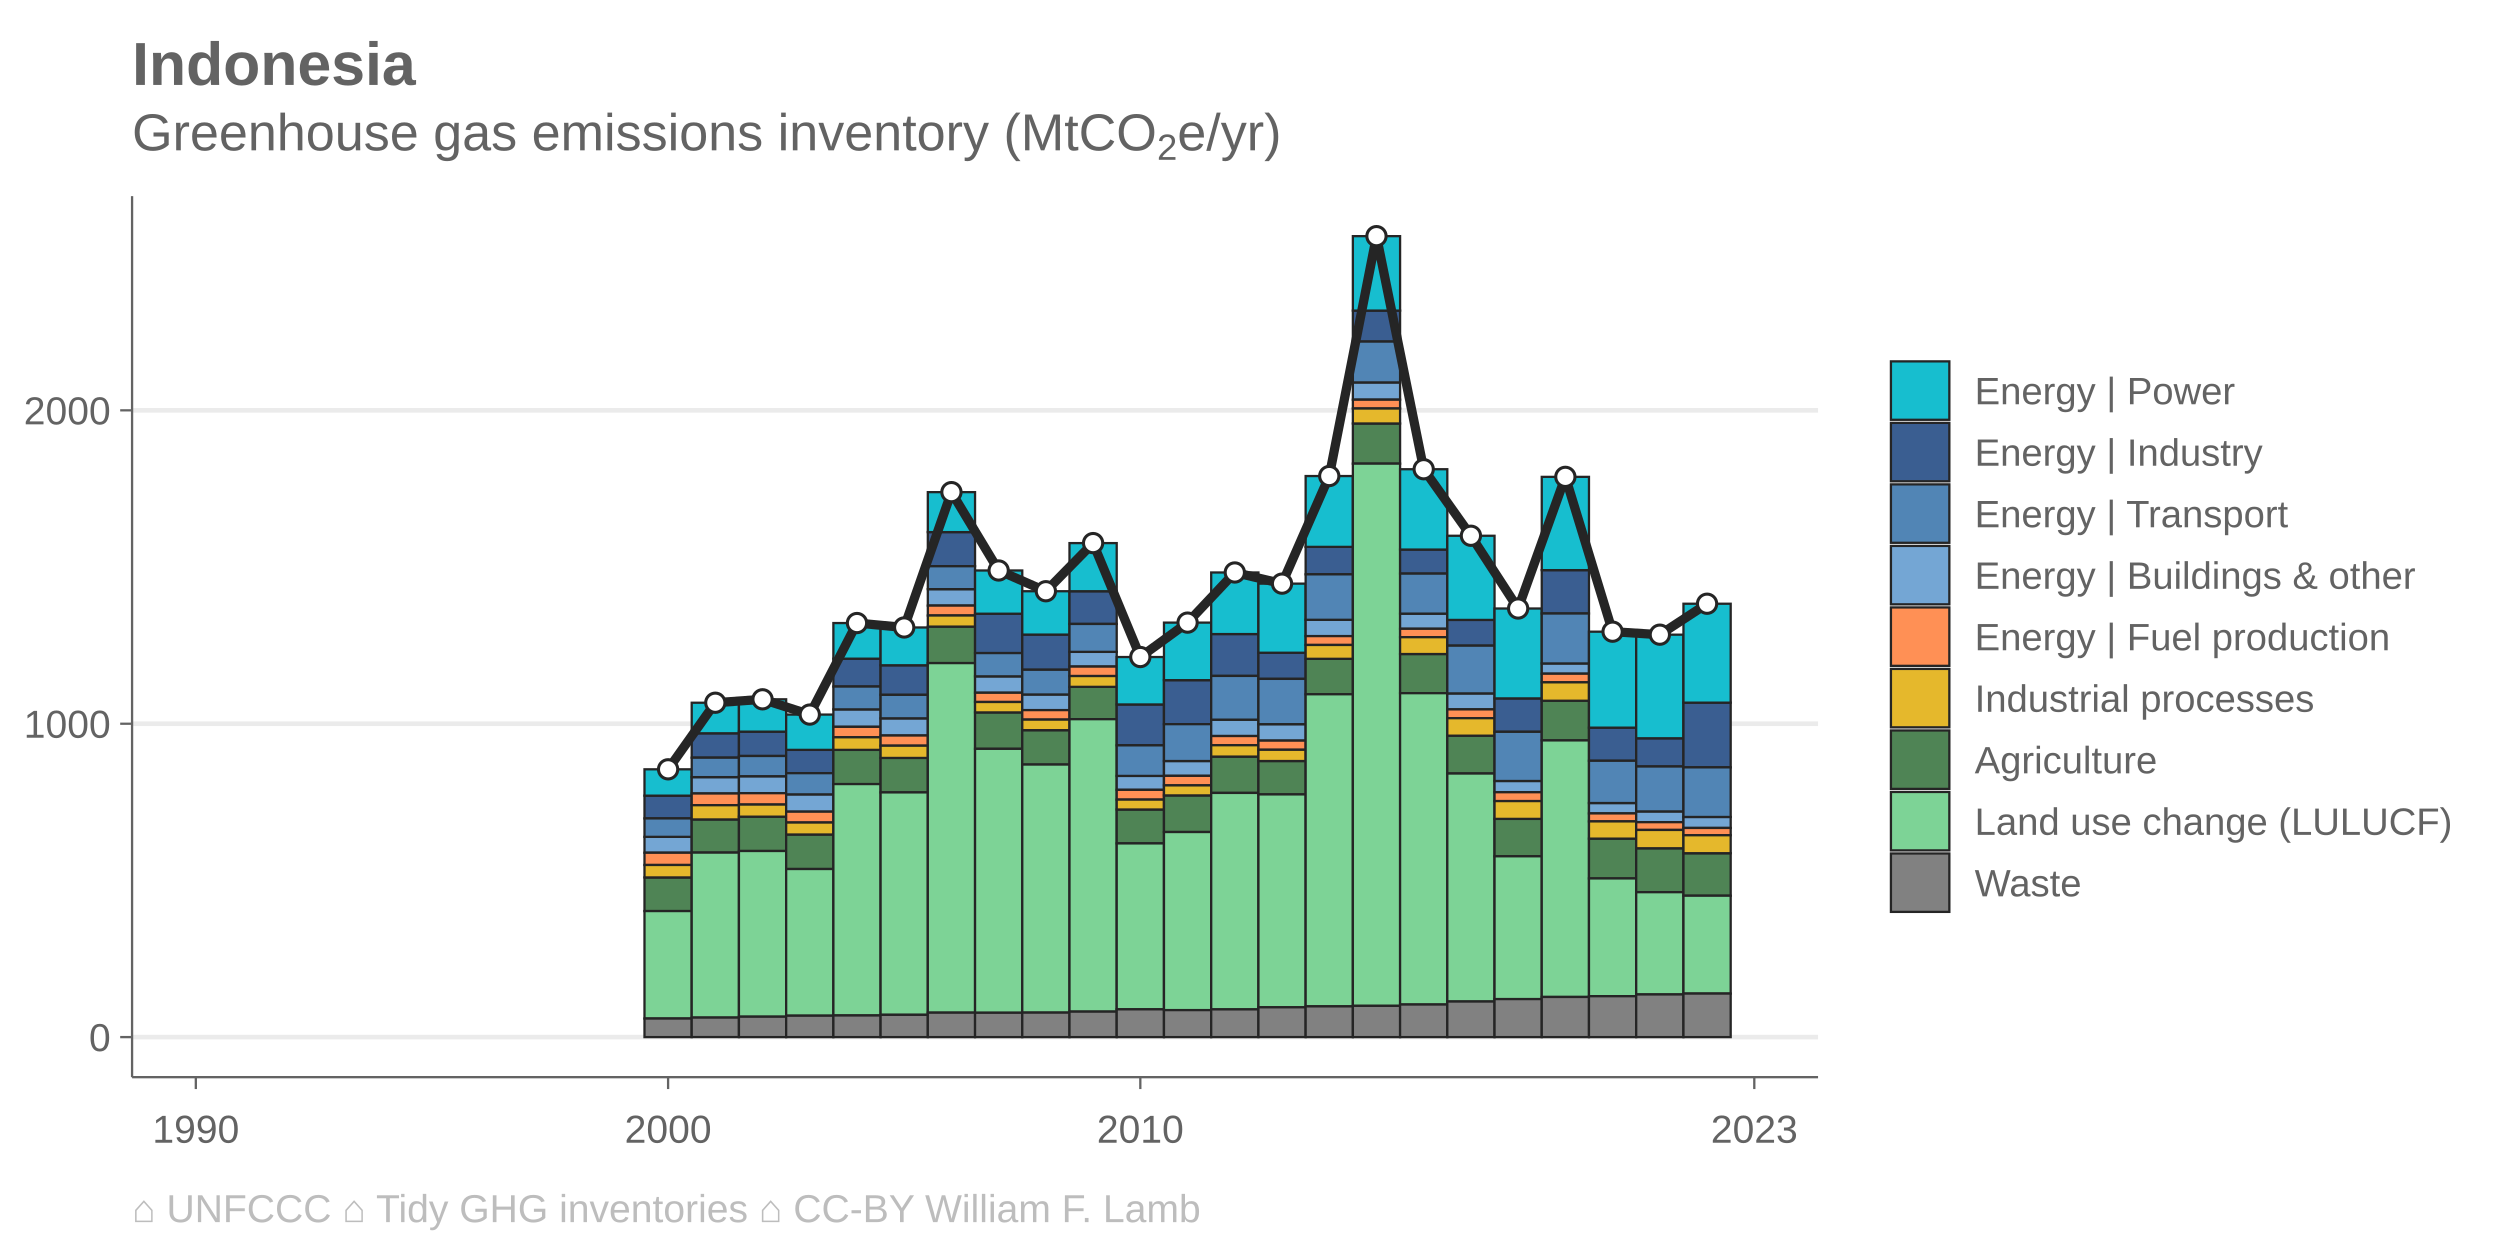
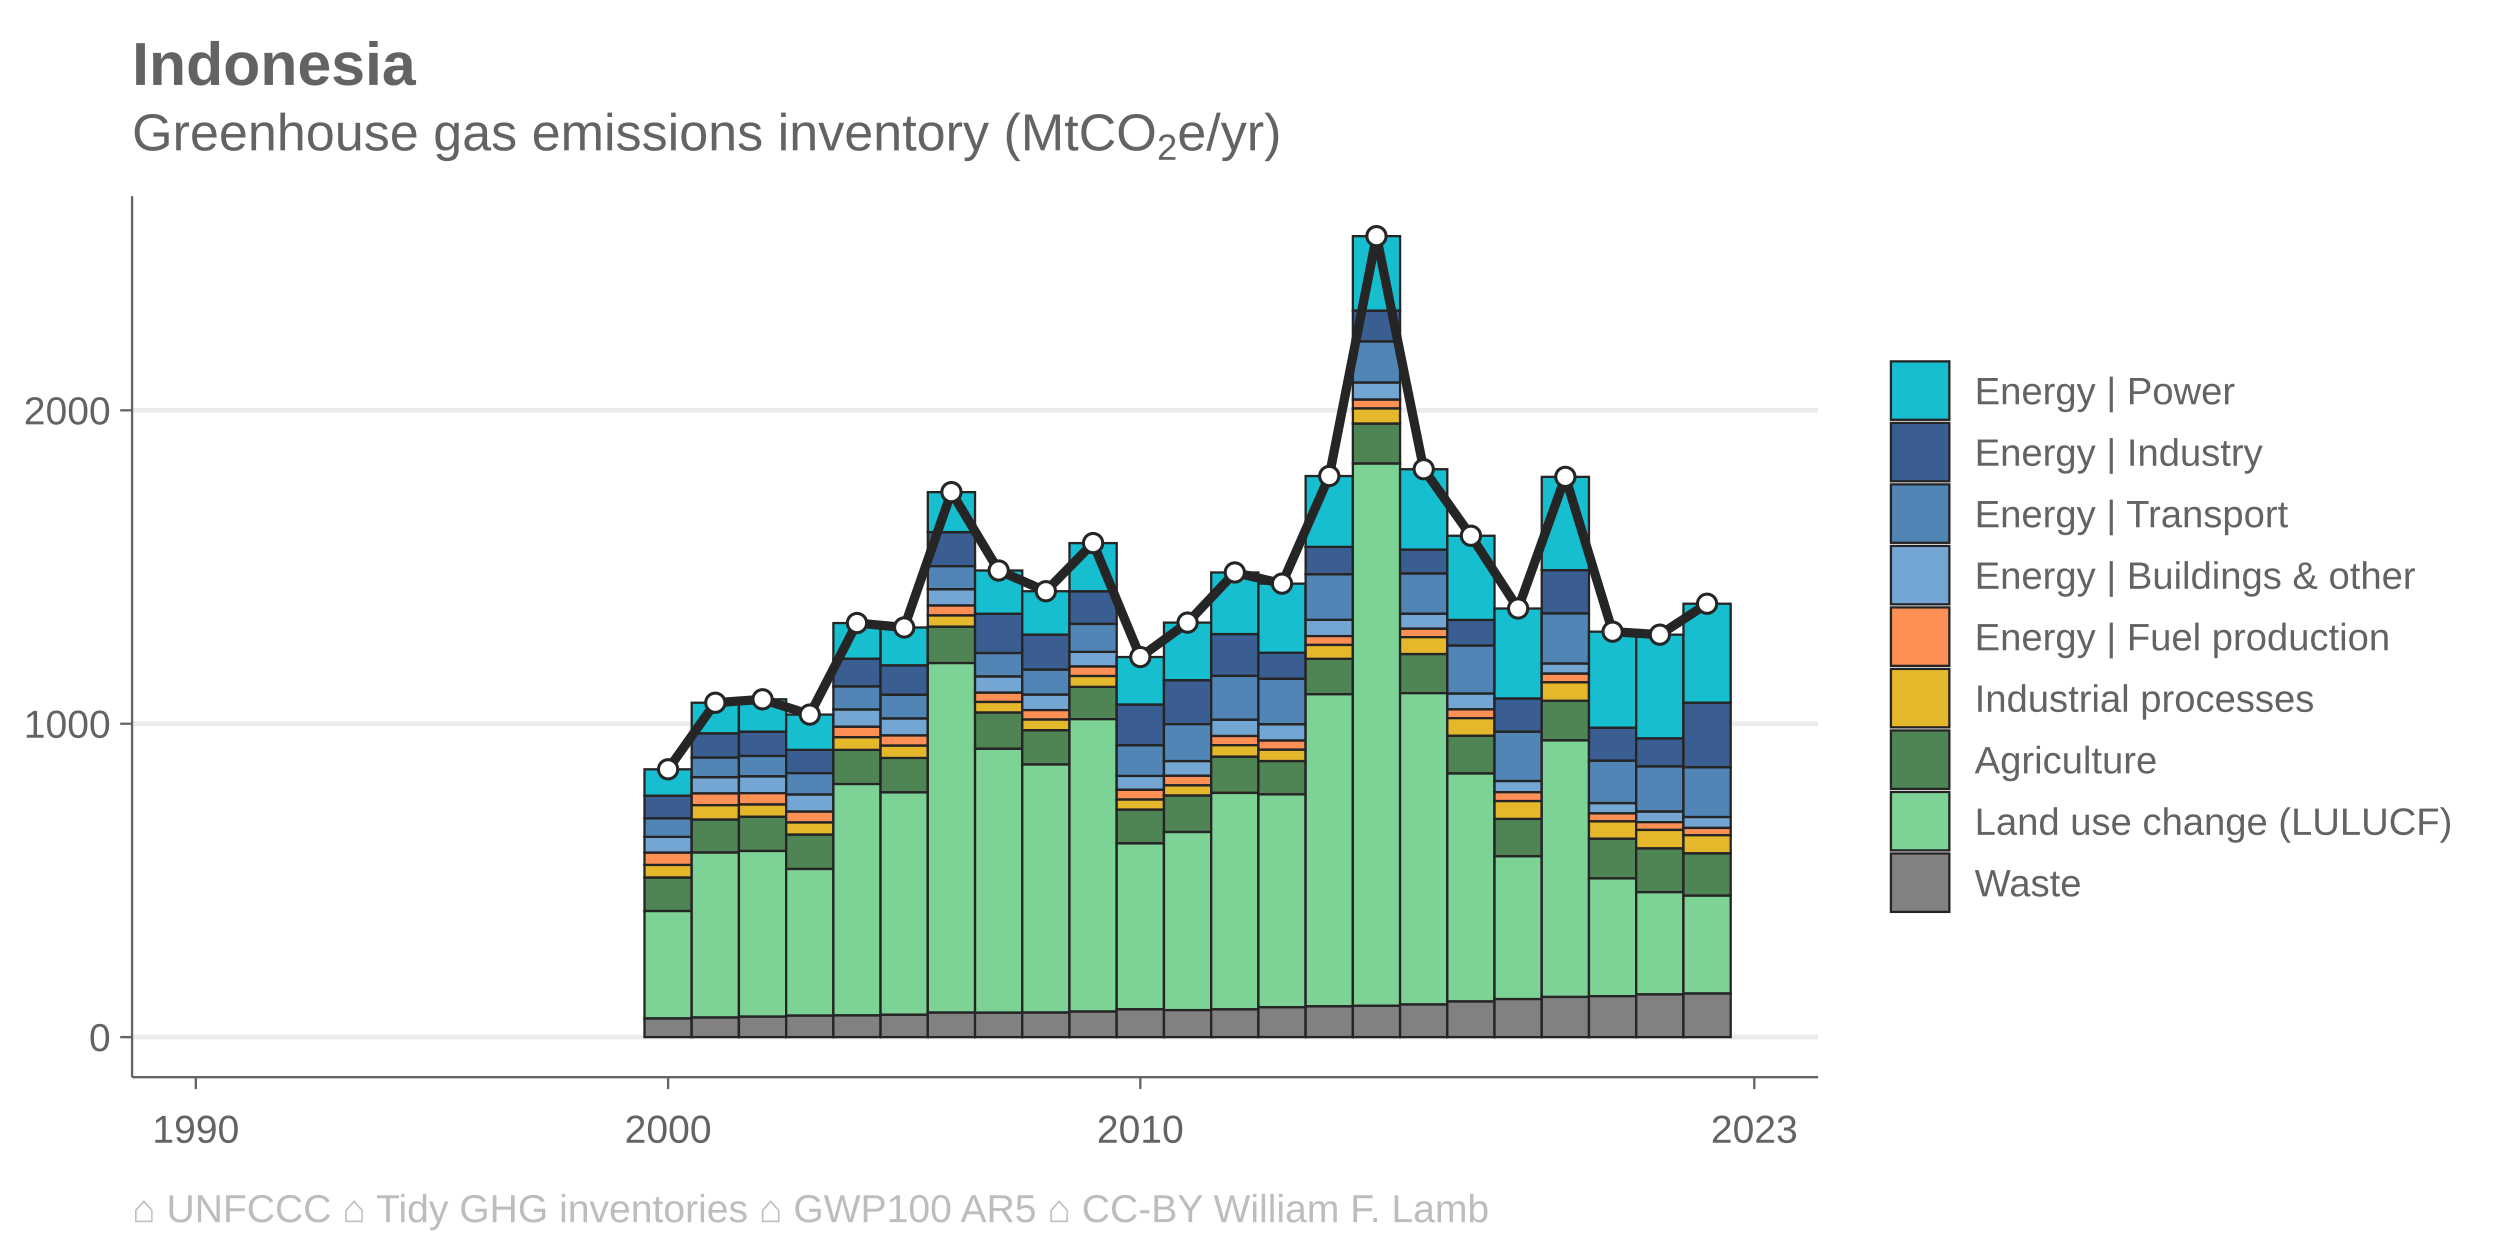
<svg xmlns="http://www.w3.org/2000/svg" class="svglite" width="576.00pt" height="288.00pt" viewBox="0 0 576.00 288.00">
  <defs>
    <style type="text/css">
    .svglite line, .svglite polyline, .svglite polygon, .svglite path, .svglite rect, .svglite circle {
      fill: none;
      stroke: #000000;
      stroke-linecap: round;
      stroke-linejoin: round;
      stroke-miterlimit: 10.00;
    }
    .svglite text {
      white-space: pre;
    }
  </style>
  </defs>
  <rect width="100%" height="100%" style="stroke: none; fill: #FFFFFF;" />
  <defs>
    <clipPath id="cpMC4wMHw1NzYuMDB8MC4wMHwyODguMDA=">
      <rect x="0.00" y="0.00" width="576.00" height="288.00" />
    </clipPath>
  </defs>
  <g clip-path="url(#cpMC4wMHw1NzYuMDB8MC4wMHwyODguMDA=)">
    <rect x="0" y="0.00" width="576.00" height="288.00" style="stroke-width: 1.07; stroke: #FFFFFF; fill: #FFFFFF;" />
  </g>
  <defs>
    <clipPath id="cpMzAuNDN8NDE4Ljg4fDQ1LjE5fDI0OC4xOA==">
      <rect x="30.43" y="45.19" width="388.45" height="202.99" />
    </clipPath>
  </defs>
  <g clip-path="url(#cpMzAuNDN8NDE4Ljg4fDQ1LjE5fDI0OC4xOA==)">
    <polyline points="30.43,238.95 418.88,238.95 " style="stroke-width: 1.07; stroke: #EBEBEB; stroke-linecap: butt;" />
    <polyline points="30.43,166.75 418.88,166.75 " style="stroke-width: 1.07; stroke: #EBEBEB; stroke-linecap: butt;" />
    <polyline points="30.43,94.54 418.88,94.54 " style="stroke-width: 1.07; stroke: #EBEBEB; stroke-linecap: butt;" />
    <rect x="148.49" y="202.17" width="10.88" height="7.74" style="stroke-width: 0.53; stroke: #252525; stroke-linecap: butt; stroke-linejoin: miter; fill: #4F8455;" />
    <rect x="148.49" y="192.81" width="10.88" height="3.66" style="stroke-width: 0.53; stroke: #252525; stroke-linecap: butt; stroke-linejoin: miter; fill: #74A6D4;" />
    <rect x="148.49" y="196.47" width="10.88" height="2.83" style="stroke-width: 0.53; stroke: #252525; stroke-linecap: butt; stroke-linejoin: miter; fill: #FF9055;" />
    <rect x="148.49" y="183.32" width="10.88" height="5.24" style="stroke-width: 0.53; stroke: #252525; stroke-linecap: butt; stroke-linejoin: miter; fill: #3A5E91;" />
    <rect x="148.49" y="177.25" width="10.88" height="6.07" style="stroke-width: 0.53; stroke: #252525; stroke-linecap: butt; stroke-linejoin: miter; fill: #17BECF;" />
    <rect x="148.49" y="188.56" width="10.88" height="4.25" style="stroke-width: 0.53; stroke: #252525; stroke-linecap: butt; stroke-linejoin: miter; fill: #5185B5;" />
    <rect x="148.49" y="199.29" width="10.88" height="2.87" style="stroke-width: 0.53; stroke: #252525; stroke-linecap: butt; stroke-linejoin: miter; fill: #E5B82C;" />
    <rect x="148.49" y="209.91" width="10.88" height="24.76" style="stroke-width: 0.53; stroke: #252525; stroke-linecap: butt; stroke-linejoin: miter; fill: #7DD396;" />
    <rect x="148.49" y="234.67" width="10.88" height="4.28" style="stroke-width: 0.53; stroke: #252525; stroke-linecap: butt; stroke-linejoin: miter; fill: #818181;" />
    <rect x="159.37" y="188.80" width="10.88" height="7.64" style="stroke-width: 0.53; stroke: #252525; stroke-linecap: butt; stroke-linejoin: miter; fill: #4F8455;" />
    <rect x="159.37" y="179.05" width="10.88" height="3.77" style="stroke-width: 0.53; stroke: #252525; stroke-linecap: butt; stroke-linejoin: miter; fill: #74A6D4;" />
    <rect x="159.37" y="182.82" width="10.88" height="2.70" style="stroke-width: 0.53; stroke: #252525; stroke-linecap: butt; stroke-linejoin: miter; fill: #FF9055;" />
    <rect x="159.37" y="168.95" width="10.88" height="5.61" style="stroke-width: 0.53; stroke: #252525; stroke-linecap: butt; stroke-linejoin: miter; fill: #3A5E91;" />
    <rect x="159.37" y="161.91" width="10.88" height="7.04" style="stroke-width: 0.53; stroke: #252525; stroke-linecap: butt; stroke-linejoin: miter; fill: #17BECF;" />
    <rect x="159.37" y="174.57" width="10.88" height="4.48" style="stroke-width: 0.53; stroke: #252525; stroke-linecap: butt; stroke-linejoin: miter; fill: #5185B5;" />
    <rect x="159.37" y="185.52" width="10.88" height="3.28" style="stroke-width: 0.53; stroke: #252525; stroke-linecap: butt; stroke-linejoin: miter; fill: #E5B82C;" />
    <rect x="159.37" y="196.44" width="10.88" height="38.02" style="stroke-width: 0.53; stroke: #252525; stroke-linecap: butt; stroke-linejoin: miter; fill: #7DD396;" />
    <rect x="159.37" y="234.45" width="10.88" height="4.49" style="stroke-width: 0.53; stroke: #252525; stroke-linecap: butt; stroke-linejoin: miter; fill: #818181;" />
    <rect x="170.25" y="188.16" width="10.88" height="7.91" style="stroke-width: 0.53; stroke: #252525; stroke-linecap: butt; stroke-linejoin: miter; fill: #4F8455;" />
    <rect x="170.25" y="178.85" width="10.88" height="3.90" style="stroke-width: 0.53; stroke: #252525; stroke-linecap: butt; stroke-linejoin: miter; fill: #74A6D4;" />
    <rect x="170.25" y="182.75" width="10.88" height="2.62" style="stroke-width: 0.53; stroke: #252525; stroke-linecap: butt; stroke-linejoin: miter; fill: #FF9055;" />
    <rect x="170.25" y="168.57" width="10.88" height="5.61" style="stroke-width: 0.53; stroke: #252525; stroke-linecap: butt; stroke-linejoin: miter; fill: #3A5E91;" />
    <rect x="170.25" y="161.12" width="10.88" height="7.45" style="stroke-width: 0.53; stroke: #252525; stroke-linecap: butt; stroke-linejoin: miter; fill: #17BECF;" />
    <rect x="170.25" y="174.18" width="10.88" height="4.66" style="stroke-width: 0.53; stroke: #252525; stroke-linecap: butt; stroke-linejoin: miter; fill: #5185B5;" />
    <rect x="170.25" y="185.37" width="10.88" height="2.79" style="stroke-width: 0.53; stroke: #252525; stroke-linecap: butt; stroke-linejoin: miter; fill: #E5B82C;" />
    <rect x="170.25" y="196.07" width="10.88" height="38.18" style="stroke-width: 0.53; stroke: #252525; stroke-linecap: butt; stroke-linejoin: miter; fill: #7DD396;" />
    <rect x="170.25" y="234.25" width="10.88" height="4.70" style="stroke-width: 0.53; stroke: #252525; stroke-linecap: butt; stroke-linejoin: miter; fill: #818181;" />
    <rect x="181.13" y="192.27" width="10.88" height="7.95" style="stroke-width: 0.53; stroke: #252525; stroke-linecap: butt; stroke-linejoin: miter; fill: #4F8455;" />
    <rect x="181.13" y="183.02" width="10.88" height="3.99" style="stroke-width: 0.53; stroke: #252525; stroke-linecap: butt; stroke-linejoin: miter; fill: #74A6D4;" />
    <rect x="181.13" y="187.01" width="10.88" height="2.50" style="stroke-width: 0.53; stroke: #252525; stroke-linecap: butt; stroke-linejoin: miter; fill: #FF9055;" />
    <rect x="181.13" y="172.77" width="10.88" height="5.37" style="stroke-width: 0.53; stroke: #252525; stroke-linecap: butt; stroke-linejoin: miter; fill: #3A5E91;" />
    <rect x="181.13" y="164.64" width="10.88" height="8.13" style="stroke-width: 0.53; stroke: #252525; stroke-linecap: butt; stroke-linejoin: miter; fill: #17BECF;" />
    <rect x="181.13" y="178.14" width="10.88" height="4.88" style="stroke-width: 0.53; stroke: #252525; stroke-linecap: butt; stroke-linejoin: miter; fill: #5185B5;" />
    <rect x="181.13" y="189.51" width="10.88" height="2.76" style="stroke-width: 0.53; stroke: #252525; stroke-linecap: butt; stroke-linejoin: miter; fill: #E5B82C;" />
    <rect x="181.13" y="200.22" width="10.88" height="33.80" style="stroke-width: 0.53; stroke: #252525; stroke-linecap: butt; stroke-linejoin: miter; fill: #7DD396;" />
    <rect x="181.13" y="234.02" width="10.88" height="4.93" style="stroke-width: 0.53; stroke: #252525; stroke-linecap: butt; stroke-linejoin: miter; fill: #818181;" />
    <rect x="192.01" y="172.77" width="10.88" height="7.89" style="stroke-width: 0.53; stroke: #252525; stroke-linecap: butt; stroke-linejoin: miter; fill: #4F8455;" />
    <rect x="192.01" y="163.43" width="10.88" height="4.03" style="stroke-width: 0.53; stroke: #252525; stroke-linecap: butt; stroke-linejoin: miter; fill: #74A6D4;" />
    <rect x="192.01" y="167.46" width="10.88" height="2.40" style="stroke-width: 0.53; stroke: #252525; stroke-linecap: butt; stroke-linejoin: miter; fill: #FF9055;" />
    <rect x="192.01" y="151.77" width="10.88" height="6.41" style="stroke-width: 0.53; stroke: #252525; stroke-linecap: butt; stroke-linejoin: miter; fill: #3A5E91;" />
    <rect x="192.01" y="143.55" width="10.88" height="8.21" style="stroke-width: 0.53; stroke: #252525; stroke-linecap: butt; stroke-linejoin: miter; fill: #17BECF;" />
    <rect x="192.01" y="158.18" width="10.88" height="5.26" style="stroke-width: 0.53; stroke: #252525; stroke-linecap: butt; stroke-linejoin: miter; fill: #5185B5;" />
    <rect x="192.01" y="169.87" width="10.88" height="2.90" style="stroke-width: 0.53; stroke: #252525; stroke-linecap: butt; stroke-linejoin: miter; fill: #E5B82C;" />
    <rect x="192.01" y="180.65" width="10.88" height="53.31" style="stroke-width: 0.53; stroke: #252525; stroke-linecap: butt; stroke-linejoin: miter; fill: #7DD396;" />
    <rect x="192.01" y="233.96" width="10.88" height="4.99" style="stroke-width: 0.53; stroke: #252525; stroke-linecap: butt; stroke-linejoin: miter; fill: #818181;" />
    <rect x="202.89" y="174.62" width="10.88" height="7.95" style="stroke-width: 0.53; stroke: #252525; stroke-linecap: butt; stroke-linejoin: miter; fill: #4F8455;" />
    <rect x="202.89" y="165.51" width="10.88" height="3.95" style="stroke-width: 0.53; stroke: #252525; stroke-linecap: butt; stroke-linejoin: miter; fill: #74A6D4;" />
    <rect x="202.89" y="169.46" width="10.88" height="2.35" style="stroke-width: 0.53; stroke: #252525; stroke-linecap: butt; stroke-linejoin: miter; fill: #FF9055;" />
    <rect x="202.89" y="153.28" width="10.88" height="6.81" style="stroke-width: 0.53; stroke: #252525; stroke-linecap: butt; stroke-linejoin: miter; fill: #3A5E91;" />
    <rect x="202.89" y="144.57" width="10.88" height="8.71" style="stroke-width: 0.53; stroke: #252525; stroke-linecap: butt; stroke-linejoin: miter; fill: #17BECF;" />
    <rect x="202.89" y="160.09" width="10.88" height="5.41" style="stroke-width: 0.53; stroke: #252525; stroke-linecap: butt; stroke-linejoin: miter; fill: #5185B5;" />
    <rect x="202.89" y="171.81" width="10.88" height="2.82" style="stroke-width: 0.53; stroke: #252525; stroke-linecap: butt; stroke-linejoin: miter; fill: #E5B82C;" />
    <rect x="202.89" y="182.57" width="10.88" height="51.24" style="stroke-width: 0.53; stroke: #252525; stroke-linecap: butt; stroke-linejoin: miter; fill: #7DD396;" />
    <rect x="202.89" y="233.82" width="10.88" height="5.13" style="stroke-width: 0.53; stroke: #252525; stroke-linecap: butt; stroke-linejoin: miter; fill: #818181;" />
    <rect x="213.77" y="144.37" width="10.88" height="8.40" style="stroke-width: 0.53; stroke: #252525; stroke-linecap: butt; stroke-linejoin: miter; fill: #4F8455;" />
    <rect x="213.77" y="135.74" width="10.88" height="3.79" style="stroke-width: 0.53; stroke: #252525; stroke-linecap: butt; stroke-linejoin: miter; fill: #74A6D4;" />
    <rect x="213.77" y="139.53" width="10.88" height="2.28" style="stroke-width: 0.53; stroke: #252525; stroke-linecap: butt; stroke-linejoin: miter; fill: #FF9055;" />
    <rect x="213.77" y="122.59" width="10.88" height="7.86" style="stroke-width: 0.53; stroke: #252525; stroke-linecap: butt; stroke-linejoin: miter; fill: #3A5E91;" />
    <rect x="213.77" y="113.39" width="10.88" height="9.21" style="stroke-width: 0.53; stroke: #252525; stroke-linecap: butt; stroke-linejoin: miter; fill: #17BECF;" />
    <rect x="213.77" y="130.46" width="10.88" height="5.28" style="stroke-width: 0.53; stroke: #252525; stroke-linecap: butt; stroke-linejoin: miter; fill: #5185B5;" />
    <rect x="213.77" y="141.81" width="10.88" height="2.56" style="stroke-width: 0.53; stroke: #252525; stroke-linecap: butt; stroke-linejoin: miter; fill: #E5B82C;" />
    <rect x="213.77" y="152.78" width="10.88" height="80.54" style="stroke-width: 0.53; stroke: #252525; stroke-linecap: butt; stroke-linejoin: miter; fill: #7DD396;" />
    <rect x="213.77" y="233.32" width="10.88" height="5.63" style="stroke-width: 0.53; stroke: #252525; stroke-linecap: butt; stroke-linejoin: miter; fill: #818181;" />
    <rect x="224.65" y="164.14" width="10.88" height="8.39" style="stroke-width: 0.53; stroke: #252525; stroke-linecap: butt; stroke-linejoin: miter; fill: #4F8455;" />
    <rect x="224.65" y="155.83" width="10.88" height="3.78" style="stroke-width: 0.53; stroke: #252525; stroke-linecap: butt; stroke-linejoin: miter; fill: #74A6D4;" />
    <rect x="224.65" y="159.61" width="10.88" height="2.13" style="stroke-width: 0.53; stroke: #252525; stroke-linecap: butt; stroke-linejoin: miter; fill: #FF9055;" />
    <rect x="224.65" y="141.41" width="10.88" height="9.06" style="stroke-width: 0.53; stroke: #252525; stroke-linecap: butt; stroke-linejoin: miter; fill: #3A5E91;" />
    <rect x="224.65" y="131.44" width="10.88" height="9.96" style="stroke-width: 0.53; stroke: #252525; stroke-linecap: butt; stroke-linejoin: miter; fill: #17BECF;" />
    <rect x="224.65" y="150.47" width="10.88" height="5.36" style="stroke-width: 0.53; stroke: #252525; stroke-linecap: butt; stroke-linejoin: miter; fill: #5185B5;" />
    <rect x="224.65" y="161.74" width="10.88" height="2.40" style="stroke-width: 0.53; stroke: #252525; stroke-linecap: butt; stroke-linejoin: miter; fill: #E5B82C;" />
    <rect x="224.65" y="172.53" width="10.88" height="60.82" style="stroke-width: 0.53; stroke: #252525; stroke-linecap: butt; stroke-linejoin: miter; fill: #7DD396;" />
    <rect x="224.65" y="233.34" width="10.88" height="5.61" style="stroke-width: 0.53; stroke: #252525; stroke-linecap: butt; stroke-linejoin: miter; fill: #818181;" />
    <rect x="235.53" y="168.24" width="10.88" height="7.92" style="stroke-width: 0.53; stroke: #252525; stroke-linecap: butt; stroke-linejoin: miter; fill: #4F8455;" />
    <rect x="235.53" y="160.01" width="10.88" height="3.60" style="stroke-width: 0.53; stroke: #252525; stroke-linecap: butt; stroke-linejoin: miter; fill: #74A6D4;" />
    <rect x="235.53" y="163.61" width="10.88" height="2.19" style="stroke-width: 0.53; stroke: #252525; stroke-linecap: butt; stroke-linejoin: miter; fill: #FF9055;" />
    <rect x="235.53" y="146.21" width="10.88" height="8.10" style="stroke-width: 0.53; stroke: #252525; stroke-linecap: butt; stroke-linejoin: miter; fill: #3A5E91;" />
    <rect x="235.53" y="136.22" width="10.88" height="9.99" style="stroke-width: 0.53; stroke: #252525; stroke-linecap: butt; stroke-linejoin: miter; fill: #17BECF;" />
    <rect x="235.53" y="154.31" width="10.88" height="5.70" style="stroke-width: 0.53; stroke: #252525; stroke-linecap: butt; stroke-linejoin: miter; fill: #5185B5;" />
    <rect x="235.53" y="165.80" width="10.88" height="2.43" style="stroke-width: 0.53; stroke: #252525; stroke-linecap: butt; stroke-linejoin: miter; fill: #E5B82C;" />
    <rect x="235.53" y="176.15" width="10.88" height="57.16" style="stroke-width: 0.53; stroke: #252525; stroke-linecap: butt; stroke-linejoin: miter; fill: #7DD396;" />
    <rect x="235.53" y="233.31" width="10.88" height="5.64" style="stroke-width: 0.53; stroke: #252525; stroke-linecap: butt; stroke-linejoin: miter; fill: #818181;" />
    <rect x="246.41" y="158.25" width="10.88" height="7.45" style="stroke-width: 0.53; stroke: #252525; stroke-linecap: butt; stroke-linejoin: miter; fill: #4F8455;" />
    <rect x="246.41" y="150.19" width="10.88" height="3.38" style="stroke-width: 0.53; stroke: #252525; stroke-linecap: butt; stroke-linejoin: miter; fill: #74A6D4;" />
    <rect x="246.41" y="153.58" width="10.88" height="2.18" style="stroke-width: 0.53; stroke: #252525; stroke-linecap: butt; stroke-linejoin: miter; fill: #FF9055;" />
    <rect x="246.41" y="136.22" width="10.88" height="7.53" style="stroke-width: 0.53; stroke: #252525; stroke-linecap: butt; stroke-linejoin: miter; fill: #3A5E91;" />
    <rect x="246.41" y="125.13" width="10.88" height="11.09" style="stroke-width: 0.53; stroke: #252525; stroke-linecap: butt; stroke-linejoin: miter; fill: #17BECF;" />
    <rect x="246.41" y="143.76" width="10.88" height="6.43" style="stroke-width: 0.53; stroke: #252525; stroke-linecap: butt; stroke-linejoin: miter; fill: #5185B5;" />
    <rect x="246.41" y="155.76" width="10.88" height="2.49" style="stroke-width: 0.53; stroke: #252525; stroke-linecap: butt; stroke-linejoin: miter; fill: #E5B82C;" />
    <rect x="246.41" y="165.70" width="10.88" height="67.38" style="stroke-width: 0.53; stroke: #252525; stroke-linecap: butt; stroke-linejoin: miter; fill: #7DD396;" />
    <rect x="246.41" y="233.08" width="10.88" height="5.87" style="stroke-width: 0.53; stroke: #252525; stroke-linecap: butt; stroke-linejoin: miter; fill: #818181;" />
    <rect x="257.29" y="186.51" width="10.88" height="7.80" style="stroke-width: 0.53; stroke: #252525; stroke-linecap: butt; stroke-linejoin: miter; fill: #4F8455;" />
    <rect x="257.29" y="178.77" width="10.88" height="3.21" style="stroke-width: 0.53; stroke: #252525; stroke-linecap: butt; stroke-linejoin: miter; fill: #74A6D4;" />
    <rect x="257.29" y="181.98" width="10.88" height="2.26" style="stroke-width: 0.53; stroke: #252525; stroke-linecap: butt; stroke-linejoin: miter; fill: #FF9055;" />
    <rect x="257.29" y="162.31" width="10.88" height="9.41" style="stroke-width: 0.53; stroke: #252525; stroke-linecap: butt; stroke-linejoin: miter; fill: #3A5E91;" />
    <rect x="257.29" y="151.38" width="10.88" height="10.93" style="stroke-width: 0.53; stroke: #252525; stroke-linecap: butt; stroke-linejoin: miter; fill: #17BECF;" />
    <rect x="257.29" y="171.73" width="10.88" height="7.04" style="stroke-width: 0.53; stroke: #252525; stroke-linecap: butt; stroke-linejoin: miter; fill: #5185B5;" />
    <rect x="257.29" y="184.23" width="10.88" height="2.28" style="stroke-width: 0.53; stroke: #252525; stroke-linecap: butt; stroke-linejoin: miter; fill: #E5B82C;" />
    <rect x="257.29" y="194.32" width="10.88" height="38.23" style="stroke-width: 0.53; stroke: #252525; stroke-linecap: butt; stroke-linejoin: miter; fill: #7DD396;" />
    <rect x="257.29" y="232.55" width="10.88" height="6.40" style="stroke-width: 0.53; stroke: #252525; stroke-linecap: butt; stroke-linejoin: miter; fill: #818181;" />
    <rect x="268.18" y="183.26" width="10.88" height="8.44" style="stroke-width: 0.53; stroke: #252525; stroke-linecap: butt; stroke-linejoin: miter; fill: #4F8455;" />
    <rect x="268.18" y="175.34" width="10.88" height="3.42" style="stroke-width: 0.53; stroke: #252525; stroke-linecap: butt; stroke-linejoin: miter; fill: #74A6D4;" />
    <rect x="268.18" y="178.75" width="10.88" height="2.20" style="stroke-width: 0.53; stroke: #252525; stroke-linecap: butt; stroke-linejoin: miter; fill: #FF9055;" />
    <rect x="268.18" y="156.71" width="10.88" height="10.14" style="stroke-width: 0.53; stroke: #252525; stroke-linecap: butt; stroke-linejoin: miter; fill: #3A5E91;" />
    <rect x="268.18" y="143.45" width="10.88" height="13.26" style="stroke-width: 0.53; stroke: #252525; stroke-linecap: butt; stroke-linejoin: miter; fill: #17BECF;" />
    <rect x="268.18" y="166.85" width="10.88" height="8.49" style="stroke-width: 0.53; stroke: #252525; stroke-linecap: butt; stroke-linejoin: miter; fill: #5185B5;" />
    <rect x="268.18" y="180.95" width="10.88" height="2.31" style="stroke-width: 0.53; stroke: #252525; stroke-linecap: butt; stroke-linejoin: miter; fill: #E5B82C;" />
    <rect x="268.18" y="191.70" width="10.88" height="41.03" style="stroke-width: 0.53; stroke: #252525; stroke-linecap: butt; stroke-linejoin: miter; fill: #7DD396;" />
    <rect x="268.18" y="232.73" width="10.88" height="6.22" style="stroke-width: 0.53; stroke: #252525; stroke-linecap: butt; stroke-linejoin: miter; fill: #818181;" />
    <rect x="279.06" y="174.33" width="10.88" height="8.36" style="stroke-width: 0.53; stroke: #252525; stroke-linecap: butt; stroke-linejoin: miter; fill: #4F8455;" />
    <rect x="279.06" y="165.82" width="10.88" height="3.76" style="stroke-width: 0.53; stroke: #252525; stroke-linecap: butt; stroke-linejoin: miter; fill: #74A6D4;" />
    <rect x="279.06" y="169.58" width="10.88" height="2.12" style="stroke-width: 0.53; stroke: #252525; stroke-linecap: butt; stroke-linejoin: miter; fill: #FF9055;" />
    <rect x="279.06" y="146.08" width="10.88" height="9.65" style="stroke-width: 0.53; stroke: #252525; stroke-linecap: butt; stroke-linejoin: miter; fill: #3A5E91;" />
    <rect x="279.06" y="131.90" width="10.88" height="14.19" style="stroke-width: 0.53; stroke: #252525; stroke-linecap: butt; stroke-linejoin: miter; fill: #17BECF;" />
    <rect x="279.06" y="155.73" width="10.88" height="10.08" style="stroke-width: 0.53; stroke: #252525; stroke-linecap: butt; stroke-linejoin: miter; fill: #5185B5;" />
    <rect x="279.06" y="171.70" width="10.88" height="2.62" style="stroke-width: 0.53; stroke: #252525; stroke-linecap: butt; stroke-linejoin: miter; fill: #E5B82C;" />
    <rect x="279.06" y="182.69" width="10.88" height="49.88" style="stroke-width: 0.53; stroke: #252525; stroke-linecap: butt; stroke-linejoin: miter; fill: #7DD396;" />
    <rect x="279.06" y="232.56" width="10.88" height="6.39" style="stroke-width: 0.53; stroke: #252525; stroke-linecap: butt; stroke-linejoin: miter; fill: #818181;" />
    <rect x="289.94" y="175.34" width="10.88" height="7.69" style="stroke-width: 0.53; stroke: #252525; stroke-linecap: butt; stroke-linejoin: miter; fill: #4F8455;" />
    <rect x="289.94" y="166.85" width="10.88" height="3.79" style="stroke-width: 0.53; stroke: #252525; stroke-linecap: butt; stroke-linejoin: miter; fill: #74A6D4;" />
    <rect x="289.94" y="170.64" width="10.88" height="2.11" style="stroke-width: 0.53; stroke: #252525; stroke-linecap: butt; stroke-linejoin: miter; fill: #FF9055;" />
    <rect x="289.94" y="150.39" width="10.88" height="6.02" style="stroke-width: 0.53; stroke: #252525; stroke-linecap: butt; stroke-linejoin: miter; fill: #3A5E91;" />
    <rect x="289.94" y="134.47" width="10.88" height="15.92" style="stroke-width: 0.53; stroke: #252525; stroke-linecap: butt; stroke-linejoin: miter; fill: #17BECF;" />
    <rect x="289.94" y="156.41" width="10.88" height="10.44" style="stroke-width: 0.53; stroke: #252525; stroke-linecap: butt; stroke-linejoin: miter; fill: #5185B5;" />
    <rect x="289.94" y="172.75" width="10.88" height="2.59" style="stroke-width: 0.53; stroke: #252525; stroke-linecap: butt; stroke-linejoin: miter; fill: #E5B82C;" />
    <rect x="289.94" y="183.03" width="10.88" height="49.05" style="stroke-width: 0.53; stroke: #252525; stroke-linecap: butt; stroke-linejoin: miter; fill: #7DD396;" />
    <rect x="289.94" y="232.08" width="10.88" height="6.86" style="stroke-width: 0.53; stroke: #252525; stroke-linecap: butt; stroke-linejoin: miter; fill: #818181;" />
    <rect x="300.82" y="151.79" width="10.88" height="8.17" style="stroke-width: 0.53; stroke: #252525; stroke-linecap: butt; stroke-linejoin: miter; fill: #4F8455;" />
    <rect x="300.82" y="142.79" width="10.88" height="3.77" style="stroke-width: 0.53; stroke: #252525; stroke-linecap: butt; stroke-linejoin: miter; fill: #74A6D4;" />
    <rect x="300.82" y="146.56" width="10.88" height="2.04" style="stroke-width: 0.53; stroke: #252525; stroke-linecap: butt; stroke-linejoin: miter; fill: #FF9055;" />
    <rect x="300.82" y="125.99" width="10.88" height="6.33" style="stroke-width: 0.53; stroke: #252525; stroke-linecap: butt; stroke-linejoin: miter; fill: #3A5E91;" />
    <rect x="300.82" y="109.68" width="10.88" height="16.32" style="stroke-width: 0.53; stroke: #252525; stroke-linecap: butt; stroke-linejoin: miter; fill: #17BECF;" />
    <rect x="300.82" y="132.33" width="10.88" height="10.47" style="stroke-width: 0.53; stroke: #252525; stroke-linecap: butt; stroke-linejoin: miter; fill: #5185B5;" />
    <rect x="300.82" y="148.60" width="10.88" height="3.19" style="stroke-width: 0.53; stroke: #252525; stroke-linecap: butt; stroke-linejoin: miter; fill: #E5B82C;" />
    <rect x="300.82" y="159.96" width="10.88" height="71.90" style="stroke-width: 0.53; stroke: #252525; stroke-linecap: butt; stroke-linejoin: miter; fill: #7DD396;" />
    <rect x="300.82" y="231.87" width="10.88" height="7.08" style="stroke-width: 0.53; stroke: #252525; stroke-linecap: butt; stroke-linejoin: miter; fill: #818181;" />
    <rect x="311.70" y="97.58" width="10.88" height="9.25" style="stroke-width: 0.53; stroke: #252525; stroke-linecap: butt; stroke-linejoin: miter; fill: #4F8455;" />
    <rect x="311.70" y="88.11" width="10.88" height="3.97" style="stroke-width: 0.53; stroke: #252525; stroke-linecap: butt; stroke-linejoin: miter; fill: #74A6D4;" />
    <rect x="311.70" y="92.09" width="10.88" height="2.03" style="stroke-width: 0.53; stroke: #252525; stroke-linecap: butt; stroke-linejoin: miter; fill: #FF9055;" />
    <rect x="311.70" y="71.56" width="10.88" height="7.14" style="stroke-width: 0.53; stroke: #252525; stroke-linecap: butt; stroke-linejoin: miter; fill: #3A5E91;" />
    <rect x="311.70" y="54.41" width="10.88" height="17.15" style="stroke-width: 0.53; stroke: #252525; stroke-linecap: butt; stroke-linejoin: miter; fill: #17BECF;" />
    <rect x="311.70" y="78.70" width="10.88" height="9.41" style="stroke-width: 0.53; stroke: #252525; stroke-linecap: butt; stroke-linejoin: miter; fill: #5185B5;" />
    <rect x="311.70" y="94.12" width="10.88" height="3.45" style="stroke-width: 0.53; stroke: #252525; stroke-linecap: butt; stroke-linejoin: miter; fill: #E5B82C;" />
    <rect x="311.70" y="106.82" width="10.88" height="124.93" style="stroke-width: 0.53; stroke: #252525; stroke-linecap: butt; stroke-linejoin: miter; fill: #7DD396;" />
    <rect x="311.70" y="231.75" width="10.88" height="7.20" style="stroke-width: 0.53; stroke: #252525; stroke-linecap: butt; stroke-linejoin: miter; fill: #818181;" />
    <rect x="322.58" y="150.69" width="10.88" height="9.02" style="stroke-width: 0.53; stroke: #252525; stroke-linecap: butt; stroke-linejoin: miter; fill: #4F8455;" />
    <rect x="322.58" y="141.39" width="10.88" height="3.48" style="stroke-width: 0.53; stroke: #252525; stroke-linecap: butt; stroke-linejoin: miter; fill: #74A6D4;" />
    <rect x="322.58" y="144.87" width="10.88" height="1.95" style="stroke-width: 0.53; stroke: #252525; stroke-linecap: butt; stroke-linejoin: miter; fill: #FF9055;" />
    <rect x="322.58" y="126.62" width="10.88" height="5.54" style="stroke-width: 0.53; stroke: #252525; stroke-linecap: butt; stroke-linejoin: miter; fill: #3A5E91;" />
    <rect x="322.58" y="108.11" width="10.88" height="18.51" style="stroke-width: 0.53; stroke: #252525; stroke-linecap: butt; stroke-linejoin: miter; fill: #17BECF;" />
    <rect x="322.58" y="132.16" width="10.88" height="9.22" style="stroke-width: 0.53; stroke: #252525; stroke-linecap: butt; stroke-linejoin: miter; fill: #5185B5;" />
    <rect x="322.58" y="146.81" width="10.88" height="3.88" style="stroke-width: 0.53; stroke: #252525; stroke-linecap: butt; stroke-linejoin: miter; fill: #E5B82C;" />
    <rect x="322.58" y="159.71" width="10.88" height="71.73" style="stroke-width: 0.53; stroke: #252525; stroke-linecap: butt; stroke-linejoin: miter; fill: #7DD396;" />
    <rect x="322.58" y="231.44" width="10.88" height="7.51" style="stroke-width: 0.53; stroke: #252525; stroke-linecap: butt; stroke-linejoin: miter; fill: #818181;" />
    <rect x="333.46" y="169.50" width="10.88" height="8.71" style="stroke-width: 0.53; stroke: #252525; stroke-linecap: butt; stroke-linejoin: miter; fill: #4F8455;" />
    <rect x="333.46" y="159.76" width="10.88" height="3.68" style="stroke-width: 0.53; stroke: #252525; stroke-linecap: butt; stroke-linejoin: miter; fill: #74A6D4;" />
    <rect x="333.46" y="163.44" width="10.88" height="2.03" style="stroke-width: 0.53; stroke: #252525; stroke-linecap: butt; stroke-linejoin: miter; fill: #FF9055;" />
    <rect x="333.46" y="142.83" width="10.88" height="5.93" style="stroke-width: 0.53; stroke: #252525; stroke-linecap: butt; stroke-linejoin: miter; fill: #3A5E91;" />
    <rect x="333.46" y="123.44" width="10.88" height="19.39" style="stroke-width: 0.53; stroke: #252525; stroke-linecap: butt; stroke-linejoin: miter; fill: #17BECF;" />
    <rect x="333.46" y="148.76" width="10.88" height="11.00" style="stroke-width: 0.53; stroke: #252525; stroke-linecap: butt; stroke-linejoin: miter; fill: #5185B5;" />
    <rect x="333.46" y="165.47" width="10.88" height="4.03" style="stroke-width: 0.53; stroke: #252525; stroke-linecap: butt; stroke-linejoin: miter; fill: #E5B82C;" />
    <rect x="333.46" y="178.22" width="10.88" height="52.53" style="stroke-width: 0.53; stroke: #252525; stroke-linecap: butt; stroke-linejoin: miter; fill: #7DD396;" />
    <rect x="333.46" y="230.75" width="10.88" height="8.20" style="stroke-width: 0.53; stroke: #252525; stroke-linecap: butt; stroke-linejoin: miter; fill: #818181;" />
    <rect x="344.34" y="188.67" width="10.88" height="8.62" style="stroke-width: 0.53; stroke: #252525; stroke-linecap: butt; stroke-linejoin: miter; fill: #4F8455;" />
    <rect x="344.34" y="179.94" width="10.88" height="2.59" style="stroke-width: 0.53; stroke: #252525; stroke-linecap: butt; stroke-linejoin: miter; fill: #74A6D4;" />
    <rect x="344.34" y="182.53" width="10.88" height="2.04" style="stroke-width: 0.53; stroke: #252525; stroke-linecap: butt; stroke-linejoin: miter; fill: #FF9055;" />
    <rect x="344.34" y="160.92" width="10.88" height="7.69" style="stroke-width: 0.53; stroke: #252525; stroke-linecap: butt; stroke-linejoin: miter; fill: #3A5E91;" />
    <rect x="344.34" y="140.20" width="10.88" height="20.71" style="stroke-width: 0.53; stroke: #252525; stroke-linecap: butt; stroke-linejoin: miter; fill: #17BECF;" />
    <rect x="344.34" y="168.61" width="10.88" height="11.33" style="stroke-width: 0.53; stroke: #252525; stroke-linecap: butt; stroke-linejoin: miter; fill: #5185B5;" />
    <rect x="344.34" y="184.57" width="10.88" height="4.10" style="stroke-width: 0.53; stroke: #252525; stroke-linecap: butt; stroke-linejoin: miter; fill: #E5B82C;" />
    <rect x="344.34" y="197.29" width="10.88" height="32.90" style="stroke-width: 0.53; stroke: #252525; stroke-linecap: butt; stroke-linejoin: miter; fill: #7DD396;" />
    <rect x="344.34" y="230.19" width="10.88" height="8.76" style="stroke-width: 0.53; stroke: #252525; stroke-linecap: butt; stroke-linejoin: miter; fill: #818181;" />
    <rect x="355.22" y="161.44" width="10.88" height="9.15" style="stroke-width: 0.53; stroke: #252525; stroke-linecap: butt; stroke-linejoin: miter; fill: #4F8455;" />
    <rect x="355.22" y="152.85" width="10.88" height="2.37" style="stroke-width: 0.53; stroke: #252525; stroke-linecap: butt; stroke-linejoin: miter; fill: #74A6D4;" />
    <rect x="355.22" y="155.22" width="10.88" height="1.99" style="stroke-width: 0.53; stroke: #252525; stroke-linecap: butt; stroke-linejoin: miter; fill: #FF9055;" />
    <rect x="355.22" y="131.36" width="10.88" height="9.99" style="stroke-width: 0.53; stroke: #252525; stroke-linecap: butt; stroke-linejoin: miter; fill: #3A5E91;" />
    <rect x="355.22" y="109.87" width="10.88" height="21.49" style="stroke-width: 0.53; stroke: #252525; stroke-linecap: butt; stroke-linejoin: miter; fill: #17BECF;" />
    <rect x="355.22" y="141.35" width="10.88" height="11.51" style="stroke-width: 0.53; stroke: #252525; stroke-linecap: butt; stroke-linejoin: miter; fill: #5185B5;" />
    <rect x="355.22" y="157.21" width="10.88" height="4.24" style="stroke-width: 0.53; stroke: #252525; stroke-linecap: butt; stroke-linejoin: miter; fill: #E5B82C;" />
    <rect x="355.22" y="170.59" width="10.88" height="59.11" style="stroke-width: 0.53; stroke: #252525; stroke-linecap: butt; stroke-linejoin: miter; fill: #7DD396;" />
    <rect x="355.22" y="229.70" width="10.88" height="9.25" style="stroke-width: 0.53; stroke: #252525; stroke-linecap: butt; stroke-linejoin: miter; fill: #818181;" />
    <rect x="366.10" y="193.22" width="10.88" height="9.17" style="stroke-width: 0.53; stroke: #252525; stroke-linecap: butt; stroke-linejoin: miter; fill: #4F8455;" />
    <rect x="366.10" y="185.02" width="10.88" height="2.39" style="stroke-width: 0.53; stroke: #252525; stroke-linecap: butt; stroke-linejoin: miter; fill: #74A6D4;" />
    <rect x="366.10" y="187.41" width="10.88" height="1.84" style="stroke-width: 0.53; stroke: #252525; stroke-linecap: butt; stroke-linejoin: miter; fill: #FF9055;" />
    <rect x="366.10" y="167.66" width="10.88" height="7.63" style="stroke-width: 0.53; stroke: #252525; stroke-linecap: butt; stroke-linejoin: miter; fill: #3A5E91;" />
    <rect x="366.10" y="145.54" width="10.88" height="22.11" style="stroke-width: 0.53; stroke: #252525; stroke-linecap: butt; stroke-linejoin: miter; fill: #17BECF;" />
    <rect x="366.10" y="175.28" width="10.88" height="9.74" style="stroke-width: 0.53; stroke: #252525; stroke-linecap: butt; stroke-linejoin: miter; fill: #5185B5;" />
    <rect x="366.10" y="189.25" width="10.88" height="3.97" style="stroke-width: 0.53; stroke: #252525; stroke-linecap: butt; stroke-linejoin: miter; fill: #E5B82C;" />
    <rect x="366.10" y="202.39" width="10.88" height="27.14" style="stroke-width: 0.53; stroke: #252525; stroke-linecap: butt; stroke-linejoin: miter; fill: #7DD396;" />
    <rect x="366.10" y="229.53" width="10.88" height="9.42" style="stroke-width: 0.53; stroke: #252525; stroke-linecap: butt; stroke-linejoin: miter; fill: #818181;" />
    <rect x="376.98" y="195.44" width="10.88" height="10.12" style="stroke-width: 0.53; stroke: #252525; stroke-linecap: butt; stroke-linejoin: miter; fill: #4F8455;" />
    <rect x="376.98" y="186.95" width="10.88" height="2.48" style="stroke-width: 0.53; stroke: #252525; stroke-linecap: butt; stroke-linejoin: miter; fill: #74A6D4;" />
    <rect x="376.98" y="189.43" width="10.88" height="1.79" style="stroke-width: 0.53; stroke: #252525; stroke-linecap: butt; stroke-linejoin: miter; fill: #FF9055;" />
    <rect x="376.98" y="170.10" width="10.88" height="6.50" style="stroke-width: 0.53; stroke: #252525; stroke-linecap: butt; stroke-linejoin: miter; fill: #3A5E91;" />
    <rect x="376.98" y="146.23" width="10.88" height="23.87" style="stroke-width: 0.53; stroke: #252525; stroke-linecap: butt; stroke-linejoin: miter; fill: #17BECF;" />
    <rect x="376.98" y="176.60" width="10.88" height="10.35" style="stroke-width: 0.53; stroke: #252525; stroke-linecap: butt; stroke-linejoin: miter; fill: #5185B5;" />
    <rect x="376.98" y="191.22" width="10.88" height="4.22" style="stroke-width: 0.53; stroke: #252525; stroke-linecap: butt; stroke-linejoin: miter; fill: #E5B82C;" />
    <rect x="376.98" y="205.56" width="10.88" height="23.56" style="stroke-width: 0.53; stroke: #252525; stroke-linecap: butt; stroke-linejoin: miter; fill: #7DD396;" />
    <rect x="376.98" y="229.12" width="10.88" height="9.83" style="stroke-width: 0.53; stroke: #252525; stroke-linecap: butt; stroke-linejoin: miter; fill: #818181;" />
    <rect x="387.87" y="196.59" width="10.88" height="9.79" style="stroke-width: 0.53; stroke: #252525; stroke-linecap: butt; stroke-linejoin: miter; fill: #4F8455;" />
    <rect x="387.87" y="188.23" width="10.88" height="2.53" style="stroke-width: 0.53; stroke: #252525; stroke-linecap: butt; stroke-linejoin: miter; fill: #74A6D4;" />
    <rect x="387.87" y="190.76" width="10.88" height="1.68" style="stroke-width: 0.53; stroke: #252525; stroke-linecap: butt; stroke-linejoin: miter; fill: #FF9055;" />
    <rect x="387.87" y="161.89" width="10.88" height="14.91" style="stroke-width: 0.53; stroke: #252525; stroke-linecap: butt; stroke-linejoin: miter; fill: #3A5E91;" />
    <rect x="387.87" y="139.10" width="10.88" height="22.79" style="stroke-width: 0.53; stroke: #252525; stroke-linecap: butt; stroke-linejoin: miter; fill: #17BECF;" />
    <rect x="387.87" y="176.80" width="10.88" height="11.43" style="stroke-width: 0.53; stroke: #252525; stroke-linecap: butt; stroke-linejoin: miter; fill: #5185B5;" />
    <rect x="387.87" y="192.44" width="10.88" height="4.14" style="stroke-width: 0.53; stroke: #252525; stroke-linecap: butt; stroke-linejoin: miter; fill: #E5B82C;" />
    <rect x="387.87" y="206.37" width="10.88" height="22.55" style="stroke-width: 0.53; stroke: #252525; stroke-linecap: butt; stroke-linejoin: miter; fill: #7DD396;" />
    <rect x="387.87" y="228.92" width="10.88" height="10.03" style="stroke-width: 0.53; stroke: #252525; stroke-linecap: butt; stroke-linejoin: miter; fill: #818181;" />
    <polyline points="153.93,177.25 164.81,161.91 175.69,161.12 186.57,164.64 197.45,143.55 208.33,144.57 219.21,113.39 230.09,131.44 240.97,136.22 251.85,125.13 262.73,151.38 273.62,143.45 284.50,131.90 295.38,134.47 306.26,109.68 317.14,54.41 328.02,108.11 338.90,123.44 349.78,140.20 360.66,109.87 371.54,145.54 382.43,146.23 393.31,139.10 " style="stroke-width: 2.13; stroke: #252525; stroke-linecap: butt;" />
    <circle cx="153.93" cy="177.25" r="2.22" style="stroke-width: 0.71; stroke: #252525; fill: #FFFFFF;" />
    <circle cx="164.81" cy="161.91" r="2.22" style="stroke-width: 0.71; stroke: #252525; fill: #FFFFFF;" />
    <circle cx="175.69" cy="161.12" r="2.22" style="stroke-width: 0.71; stroke: #252525; fill: #FFFFFF;" />
    <circle cx="186.57" cy="164.64" r="2.22" style="stroke-width: 0.71; stroke: #252525; fill: #FFFFFF;" />
    <circle cx="197.45" cy="143.55" r="2.22" style="stroke-width: 0.71; stroke: #252525; fill: #FFFFFF;" />
    <circle cx="208.33" cy="144.57" r="2.22" style="stroke-width: 0.71; stroke: #252525; fill: #FFFFFF;" />
    <circle cx="219.21" cy="113.39" r="2.22" style="stroke-width: 0.71; stroke: #252525; fill: #FFFFFF;" />
    <circle cx="230.09" cy="131.44" r="2.22" style="stroke-width: 0.71; stroke: #252525; fill: #FFFFFF;" />
    <circle cx="240.97" cy="136.22" r="2.22" style="stroke-width: 0.71; stroke: #252525; fill: #FFFFFF;" />
    <circle cx="251.85" cy="125.13" r="2.22" style="stroke-width: 0.71; stroke: #252525; fill: #FFFFFF;" />
    <circle cx="262.73" cy="151.38" r="2.22" style="stroke-width: 0.71; stroke: #252525; fill: #FFFFFF;" />
    <circle cx="273.62" cy="143.45" r="2.22" style="stroke-width: 0.71; stroke: #252525; fill: #FFFFFF;" />
    <circle cx="284.50" cy="131.90" r="2.22" style="stroke-width: 0.71; stroke: #252525; fill: #FFFFFF;" />
    <circle cx="295.38" cy="134.47" r="2.22" style="stroke-width: 0.71; stroke: #252525; fill: #FFFFFF;" />
    <circle cx="306.26" cy="109.68" r="2.22" style="stroke-width: 0.71; stroke: #252525; fill: #FFFFFF;" />
    <circle cx="317.14" cy="54.41" r="2.22" style="stroke-width: 0.71; stroke: #252525; fill: #FFFFFF;" />
    <circle cx="328.02" cy="108.11" r="2.22" style="stroke-width: 0.71; stroke: #252525; fill: #FFFFFF;" />
    <circle cx="338.90" cy="123.44" r="2.22" style="stroke-width: 0.71; stroke: #252525; fill: #FFFFFF;" />
    <circle cx="349.78" cy="140.20" r="2.22" style="stroke-width: 0.71; stroke: #252525; fill: #FFFFFF;" />
    <circle cx="360.66" cy="109.87" r="2.22" style="stroke-width: 0.71; stroke: #252525; fill: #FFFFFF;" />
    <circle cx="371.54" cy="145.54" r="2.22" style="stroke-width: 0.71; stroke: #252525; fill: #FFFFFF;" />
    <circle cx="382.43" cy="146.23" r="2.22" style="stroke-width: 0.71; stroke: #252525; fill: #FFFFFF;" />
    <circle cx="393.31" cy="139.10" r="2.22" style="stroke-width: 0.71; stroke: #252525; fill: #FFFFFF;" />
  </g>
  <g clip-path="url(#cpMC4wMHw1NzYuMDB8MC4wMHwyODguMDA=)">
    <polyline points="30.43,248.18 30.43,45.19 " style="stroke-width: 0.53; stroke: #636363; stroke-linecap: butt;" />
    <text x="25.50" y="242.17" text-anchor="end" style="font-size: 9.00px;fill: #636363; font-family: &quot;Arial&quot;;" textLength="5.00px" lengthAdjust="spacingAndGlyphs">0</text>
    <text x="25.50" y="169.97" text-anchor="end" style="font-size: 9.00px;fill: #636363; font-family: &quot;Arial&quot;;" textLength="20.02px" lengthAdjust="spacingAndGlyphs">1000</text>
    <text x="25.50" y="97.77" text-anchor="end" style="font-size: 9.00px;fill: #636363; font-family: &quot;Arial&quot;;" textLength="20.02px" lengthAdjust="spacingAndGlyphs">2000</text>
    <polyline points="27.69,238.95 30.43,238.95 " style="stroke-width: 0.53; stroke: #636363; stroke-linecap: butt;" />
    <polyline points="27.69,166.75 30.43,166.75 " style="stroke-width: 0.53; stroke: #636363; stroke-linecap: butt;" />
    <polyline points="27.69,94.54 30.43,94.54 " style="stroke-width: 0.53; stroke: #636363; stroke-linecap: butt;" />
    <polyline points="30.43,248.18 418.88,248.18 " style="stroke-width: 0.53; stroke: #636363; stroke-linecap: butt;" />
    <polyline points="45.12,250.92 45.12,248.18 " style="stroke-width: 0.53; stroke: #636363; stroke-linecap: butt;" />
    <polyline points="153.93,250.92 153.93,248.18 " style="stroke-width: 0.53; stroke: #636363; stroke-linecap: butt;" />
    <polyline points="262.73,250.92 262.73,248.18 " style="stroke-width: 0.53; stroke: #636363; stroke-linecap: butt;" />
    <polyline points="404.19,250.92 404.19,248.18 " style="stroke-width: 0.53; stroke: #636363; stroke-linecap: butt;" />
    <text x="45.12" y="263.28" text-anchor="middle" style="font-size: 9.00px;fill: #636363; font-family: &quot;Arial&quot;;" textLength="20.02px" lengthAdjust="spacingAndGlyphs">1990</text>
    <text x="153.93" y="263.28" text-anchor="middle" style="font-size: 9.00px;fill: #636363; font-family: &quot;Arial&quot;;" textLength="20.02px" lengthAdjust="spacingAndGlyphs">2000</text>
    <text x="262.73" y="263.28" text-anchor="middle" style="font-size: 9.00px;fill: #636363; font-family: &quot;Arial&quot;;" textLength="20.02px" lengthAdjust="spacingAndGlyphs">2010</text>
    <text x="404.19" y="263.28" text-anchor="middle" style="font-size: 9.00px;fill: #636363; font-family: &quot;Arial&quot;;" textLength="20.02px" lengthAdjust="spacingAndGlyphs">2023</text>
    <rect x="429.84" y="77.42" width="140.69" height="138.52" style="stroke-width: 1.07; stroke: none; fill: #FFFFFF;" />
    <rect x="435.67" y="83.26" width="13.46" height="13.46" style="stroke-width: 0.53; stroke: #252525; stroke-linecap: butt; stroke-linejoin: miter; fill: #17BECF;" />
    <rect x="435.67" y="97.43" width="13.46" height="13.46" style="stroke-width: 0.53; stroke: #252525; stroke-linecap: butt; stroke-linejoin: miter; fill: #3A5E91;" />
    <rect x="435.67" y="111.60" width="13.46" height="13.46" style="stroke-width: 0.53; stroke: #252525; stroke-linecap: butt; stroke-linejoin: miter; fill: #5185B5;" />
    <rect x="435.67" y="125.78" width="13.46" height="13.46" style="stroke-width: 0.53; stroke: #252525; stroke-linecap: butt; stroke-linejoin: miter; fill: #74A6D4;" />
    <rect x="435.67" y="139.95" width="13.46" height="13.46" style="stroke-width: 0.53; stroke: #252525; stroke-linecap: butt; stroke-linejoin: miter; fill: #FF9055;" />
    <rect x="435.67" y="154.12" width="13.46" height="13.46" style="stroke-width: 0.53; stroke: #252525; stroke-linecap: butt; stroke-linejoin: miter; fill: #E5B82C;" />
    <rect x="435.67" y="168.30" width="13.46" height="13.46" style="stroke-width: 0.53; stroke: #252525; stroke-linecap: butt; stroke-linejoin: miter; fill: #4F8455;" />
    <rect x="435.67" y="182.47" width="13.46" height="13.46" style="stroke-width: 0.53; stroke: #252525; stroke-linecap: butt; stroke-linejoin: miter; fill: #7DD396;" />
    <rect x="435.67" y="196.64" width="13.46" height="13.46" style="stroke-width: 0.53; stroke: #252525; stroke-linecap: butt; stroke-linejoin: miter; fill: #818181;" />
    <text x="454.97" y="93.14" style="font-size: 8.80px;fill: #636363; font-family: &quot;Arial&quot;;" textLength="60.00px" lengthAdjust="spacingAndGlyphs">Energy | Power</text>
    <text x="454.97" y="107.31" style="font-size: 8.80px;fill: #636363; font-family: &quot;Arial&quot;;" textLength="66.38px" lengthAdjust="spacingAndGlyphs">Energy | Industry</text>
    <text x="454.97" y="121.48" style="font-size: 8.80px;fill: #636363; font-family: &quot;Arial&quot;;" textLength="72.24px" lengthAdjust="spacingAndGlyphs">Energy | Transport</text>
    <text x="454.97" y="135.66" style="font-size: 8.80px;fill: #636363; font-family: &quot;Arial&quot;;" textLength="101.60px" lengthAdjust="spacingAndGlyphs">Energy | Buildings &amp; other</text>
    <text x="454.97" y="149.83" style="font-size: 8.80px;fill: #636363; font-family: &quot;Arial&quot;;" textLength="95.73px" lengthAdjust="spacingAndGlyphs">Energy | Fuel production</text>
    <text x="454.97" y="164.00" style="font-size: 8.80px;fill: #636363; font-family: &quot;Arial&quot;;" textLength="78.27px" lengthAdjust="spacingAndGlyphs">Industrial processes</text>
    <text x="454.97" y="178.18" style="font-size: 8.80px;fill: #636363; font-family: &quot;Arial&quot;;" textLength="42.06px" lengthAdjust="spacingAndGlyphs">Agriculture</text>
    <text x="454.97" y="192.35" style="font-size: 8.80px;fill: #636363; font-family: &quot;Arial&quot;;" textLength="110.07px" lengthAdjust="spacingAndGlyphs">Land use change (LULUCF)</text>
    <text x="454.97" y="206.52" style="font-size: 8.80px;fill: #636363; font-family: &quot;Arial&quot;;" textLength="24.62px" lengthAdjust="spacingAndGlyphs">Waste</text>
    <text x="30.43" y="34.64" style="font-size: 12.00px;fill: #636363; font-family: &quot;Arial&quot;;" textLength="236.15px" lengthAdjust="spacingAndGlyphs">Greenhouse gas emissions inventory (MtCO</text>
    <text x="266.58" y="36.82" style="font-size: 8.40px;fill: #636363; font-family: &quot;Arial&quot;;" textLength="4.67px" lengthAdjust="spacingAndGlyphs">2</text>
    <text x="271.25" y="34.64" style="font-size: 12.00px;fill: #636363; font-family: &quot;Arial&quot;;" textLength="24.00px" lengthAdjust="spacingAndGlyphs">e/yr)</text>
    <text x="30.43" y="19.57" style="font-size: 14.00px; font-weight: bold;fill: #636363; font-family: &quot;Arial&quot;;" textLength="65.31px" lengthAdjust="spacingAndGlyphs">Indonesia</text>
-     <text x="30.43" y="281.58" style="font-size: 9.00px;fill: #BDBDBD; font-family: &quot;Arial&quot;;" textLength="256.17px" lengthAdjust="spacingAndGlyphs">⌂ UNFCCC   ⌂ Tidy GHG inventories   ⌂ CC-BY William F. Lamb</text>
+     <text x="30.43" y="281.58" style="font-size: 9.00px;fill: #BDBDBD; font-family: &quot;Arial&quot;;" textLength="327.62px" lengthAdjust="spacingAndGlyphs">⌂ UNFCCC   ⌂ Tidy GHG inventories   ⌂ GWP100 AR5   ⌂ CC-BY William F. Lamb</text>
  </g>
</svg>
